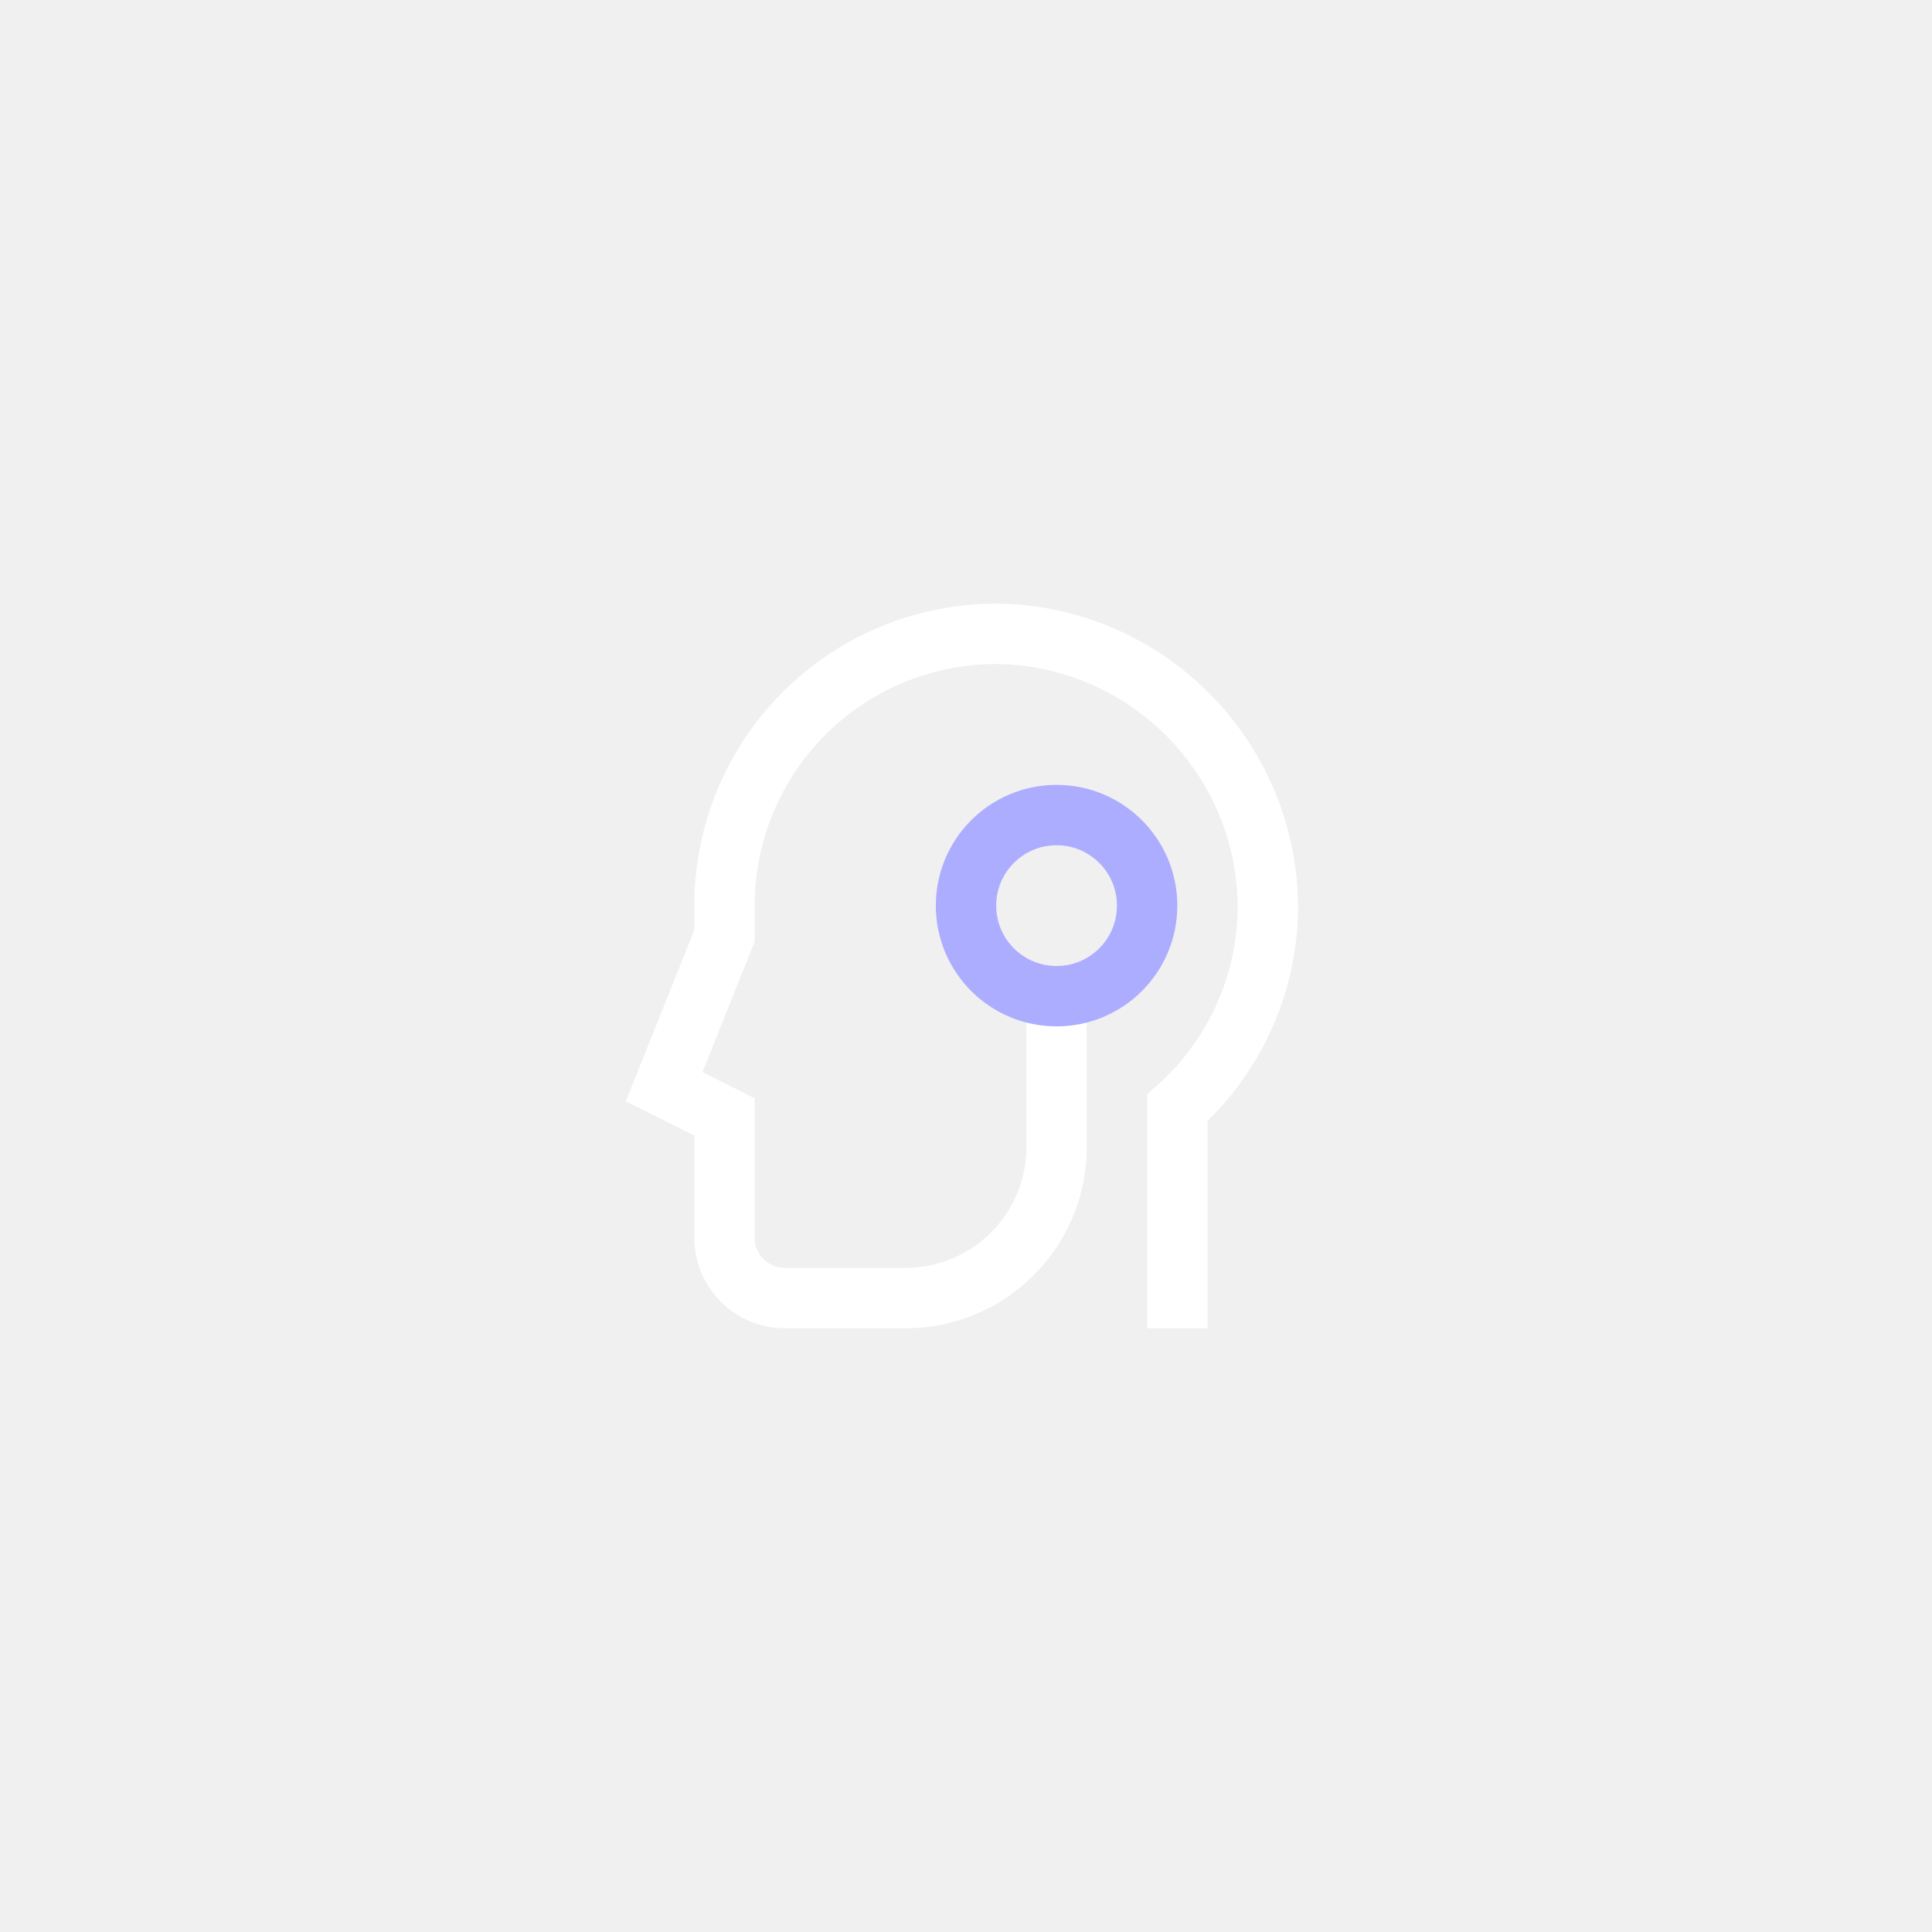
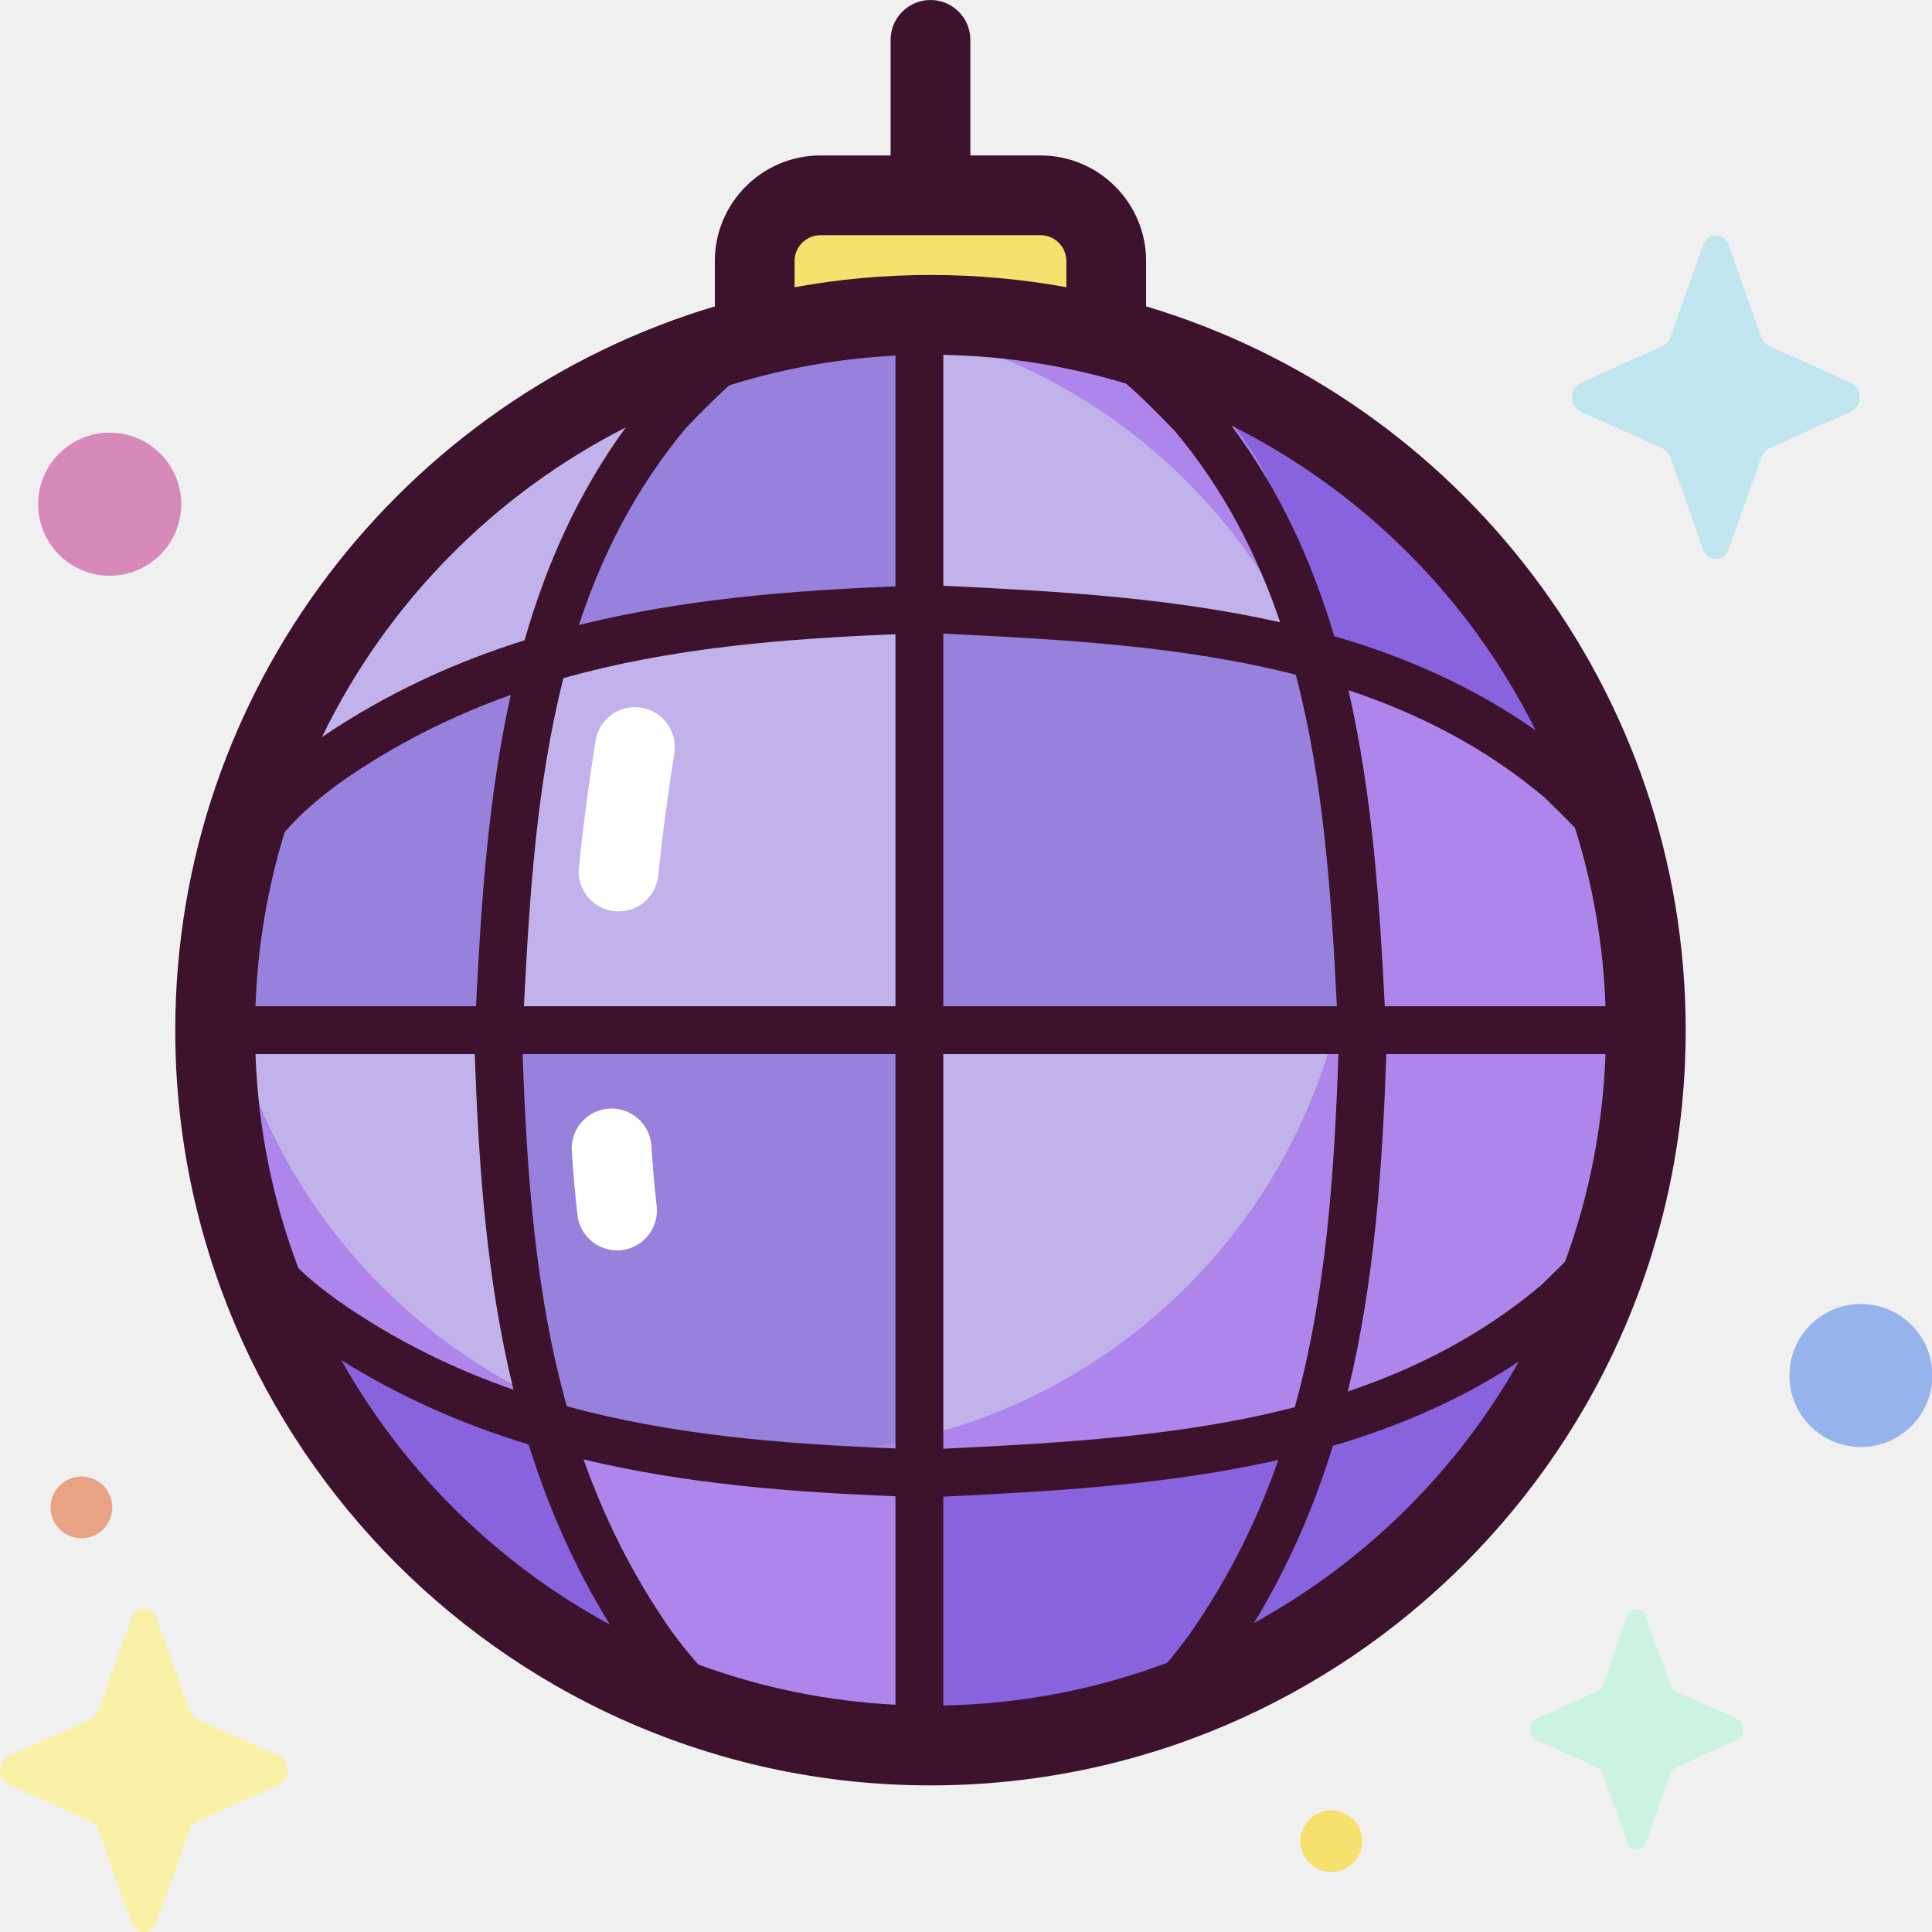
- <svg xmlns="http://www.w3.org/2000/svg" width="64" height="64">
-   <g stroke-width="2" fill="none" fill-rule="evenodd" stroke-linecap="square">
-     <path d="M39 43v-6.3a8.97 8.97 0 003-6.569A9.1 9.1 0 0033.262 21 9 9 0 0024 30v1l-2 5 2 1v4a2 2 0 002 2h4a5 5 0 005-5v-5" stroke="#FFF" />
-     <circle stroke="#ACADFF" cx="35" cy="30" r="3" />
+ <svg xmlns="http://www.w3.org/2000/svg" id="Capa_1" enable-background="new 0 0 512 512" height="512" viewBox="0 0 512 512" width="512">
+   <g>
+     <g>
+       <path d="m275.753 51.765h-58.331c-9.617 0-17.412 7.796-17.412 17.412v26.989c0 9.617 7.796 17.412 17.412 17.412h58.331c9.617 0 17.412-7.796 17.412-17.412v-26.989c0-9.616-7.796-17.412-17.412-17.412z" fill="#f6e06e" />
+       <ellipse cx="246.587" cy="273.006" fill="#c2b2eb" rx="189.573" ry="189.573" transform="matrix(.707 -.707 .707 .707 -120.82 254.325)" />
+       <g fill="#9781dd">
+         <path d="m351.073 174.021 75.138 32.787c-19.711-47.178-62.574-91.52-110.242-110.276l29.488 75.362-101.732-10.32v109.093l115.546-.879z" />
+         <path d="m242.361 273.608-107.74-1.456 6.928-94.222c-13.849.728-38.87 13.652-68.056 31.124-16.237 27.949-16.479 29.298-16.479 63.95 0 .701.019 1.397.026 2.096h77.58c-3.755 27.21-2.573 59.04 11.795 103.206 40.049 9.281 74.173 13.912 95.941 8.846 2.726-35.582 1.434-75.712.005-113.544z" />
+         <path d="m180.701 97.237c-17.062 30.626-30.98 58.107-33.43 74.122l96.454-9.785h-2.949v-78.044c-34.226 1.031-32.733-3.144-60.075 13.707z" />
+         <path d="m174.429 446.129-28.013-67.822-73.619-29.487c18.564 42.493 59.625 77.863 101.632 97.309z" />
+         <path d="m243.725 388.706v73.846c.953.014 1.906.027 2.862.027 80.563 0 149.38-50.259 176.83-121.13-44.528 37.716-105.857 51.423-179.692 47.257z" />
+         <path d="m242.361 273.608 1.364.019v-2.96l-1.475.011c.037.973.074 1.954.111 2.93z" />
+       </g>
+       <path d="m334.676 135.838c5.932 11.431 9.798 23.931 12.041 36.746 23.436 7.002 45.888 17.822 66.27 31.149 4.59 3.001 9.116 6.154 13.538 9.464-18.999-57.178-64.489-102.263-121.92-120.707 2.375 3.565 4.841 7.068 7.343 10.531 7.738 10.712 16.62 21.047 22.728 32.817z" fill="#8962de" />
+       <path d="m160.999 418.272c-6.084-13.568-10.984-27.51-14.819-41.749-.415-.021-.848-.089-1.303-.228-24.557-7.458-47.842-18.262-71.901-27.058 20.117 45.741 57.776 82.023 104.466 100.32-6.072-10.087-11.605-20.497-16.443-31.285z" fill="#8962de" />
+       <path d="m416.729 346.361c-25.76 19.383-56.55 28.592-87.573 35.824-27.405 6.389-57.289 11.27-85.389 6.1 2.624 24.579 1.335 49.446.906 74.271.638.008 1.274.023 1.914.023 80.77 0 149.73-50.518 177.037-121.676-2.26 1.861-4.548 3.692-6.895 5.458z" fill="#8962de" />
+       <path d="m424.188 209.396c-6.376-3.372-14.094-9.588-20.731-12.25-16.175-6.487-37.269-21.524-54.809-19.767-.322.09-.648.154-.974.186 7.111 17.509 11.036 36.653 11.036 56.715 0 83.311-67.537 150.848-150.848 150.848-77.13 0-140.732-57.891-149.745-132.591-.722 6.725-1.103 13.551-1.103 20.468 0 23.653 4.345 46.288 12.259 67.166 9.634 4.174 18.504 10.412 27.534 15.52 14.3 8.091 29.859 10.935 45.075 16.614 2.264.845 3.409 2.421 3.671 4.821 2.967 27.183 17.549 52.404 35.505 73.8 19.997 7.366 41.575 11.465 64.09 11.633-.948-22.807-1.222-45.648-1.229-68.471-.002-4.407 4.672-5.794 7.63-4.174 23.284-1.507 46.451-4.323 69.433-8.356 31.977-5.612 62.688-17.624 95.669-34.585 13.201-25.84 19.51-42.958 19.51-73.968-.001-27.382-1.525-40.103-11.973-63.609z" fill="#ae85ea" />
+       <path d="m342.007 165.239c-.544-6.506-.705-13.03-1.288-19.559-.837-9.366-3.6-17.745-8.669-25.668-6.22-9.721-14.465-17.867-22.73-25.938-19.637-6.884-40.745-10.641-62.733-10.641-6.916 0-13.743.38-20.468 1.103 50.601 6.105 93.482 37.263 115.888 80.703z" fill="#ae85ea" />
+       <path d="m41.548 428.842 8.68 24.405c.372 1.045 1.107 1.873 2.036 2.291l21.683 9.769c3.063 1.38 3.063 6.261 0 7.641l-21.683 9.769c-.928.418-1.664 1.246-2.036 2.291l-8.68 24.405c-1.226 3.448-5.563 3.448-6.789 0l-8.68-24.405c-.372-1.045-1.107-1.873-2.036-2.291l-21.683-9.769c-3.063-1.38-3.063-6.261 0-7.641l21.683-9.769c.928-.418 1.664-1.246 2.036-2.291l8.68-24.405c1.226-3.448 5.563-3.448 6.789 0z" fill="#faf1a9" />
+       <path d="m458.119 64.98 8.68 24.405c.372 1.045 1.107 1.873 2.036 2.291l21.683 9.769c3.063 1.38 3.063 6.261 0 7.641l-21.683 9.769c-.928.418-1.664 1.246-2.036 2.291l-8.68 24.405c-1.226 3.448-5.563 3.448-6.789 0l-8.68-24.405c-.372-1.045-1.107-1.873-2.036-2.291l-21.683-9.769c-3.063-1.38-3.063-6.261 0-7.641l21.683-9.769c.928-.418 1.664-1.246 2.036-2.291l8.68-24.405c1.226-3.448 5.562-3.448 6.789 0z" fill="#c1e5ef" />
+       <path d="m436.21 428.423 6.438 18.103c.276.775.821 1.389 1.51 1.7l16.084 7.247c2.272 1.024 2.272 4.644 0 5.668l-16.084 7.246c-.689.31-1.234.924-1.51 1.7l-6.438 18.103c-.91 2.558-4.126 2.558-5.036 0l-6.438-18.103c-.276-.775-.821-1.389-1.51-1.7l-16.084-7.246c-2.272-1.024-2.272-4.644 0-5.668l16.084-7.247c.689-.31 1.234-.925 1.51-1.7l6.438-18.103c.909-2.558 4.126-2.558 5.036 0z" fill="#ccf3e2" />
+       <ellipse cx="492.984" cy="364.285" fill="#96b4eb" rx="18.952" ry="18.952" transform="matrix(.099 -.995 .995 .099 81.894 818.974)" />
+       <ellipse cx="29.03" cy="133.571" fill="#d789b9" rx="18.952" ry="18.952" transform="matrix(.232 -.973 .973 .232 -107.632 130.872)" />
+       <circle cx="21.574" cy="399.475" fill="#e8a284" r="8.175" />
+       <ellipse cx="352.616" cy="487.965" fill="#f6e06e" rx="8.175" ry="8.175" transform="matrix(.924 -.383 .383 .924 -159.895 172.085)" />
+     </g>
+     <g>
+       <path d="m303.731 81.192v-12.015c0-15.427-12.551-27.979-27.979-27.979h-18.599v-30.632c0-5.836-4.73-10.566-10.566-10.566s-10.566 4.731-10.566 10.566v30.633h-18.6c-15.428 0-27.979 12.551-27.979 27.979v12.015c-82.6 24.652-142.995 101.306-142.995 191.813 0 110.357 89.782 200.139 200.139 200.139s200.139-89.782 200.139-200.139c.001-90.507-60.394-167.161-142.994-191.814zm105.866 258.263c-.47.458-.858.836-1.14 1.114-15.601 13.106-32.916 22.017-51.269 28.188 7.193-29.541 9.176-59.876 10.204-89.412h58.078c-.674 19.246-4.388 37.732-10.698 54.982-2.116 2.146-4.102 4.082-5.175 5.128zm-100.313 101.216c-18.516 6.947-38.476 10.908-59.297 11.298v-55.342c28.782-1.397 59.384-3.056 88.796-9.736-5.547 15.838-13.094 31.233-23.436 46.057-2.073 2.849-4.068 5.424-6.063 7.723zm-124.204.453c-2.36-2.612-4.755-5.596-7.253-9.028-10.185-14.6-17.652-29.754-23.175-45.339 27.306 6.55 55.276 8.691 82.655 9.774v55.243c-18.258-.937-35.803-4.622-52.227-10.65zm-106.018-105.053c-6.703-17.747-10.661-36.827-11.357-56.725h58.108c1.041 29.396 3.067 59.568 10.267 88.946-15.992-5.561-31.535-13.148-46.496-23.586-4.07-2.962-7.595-5.768-10.522-8.635zm11.375-128.887c14.469-10.094 29.483-17.514 44.921-23.022-6.063 27.315-7.868 55.616-9.205 82.504h-58.448c.56-15.995 3.222-31.463 7.728-46.133 3.735-4.385 8.601-8.689 15.004-13.349zm92.642-95.102c1.859-1.908 6.518-6.689 10.199-9.977 14.02-4.383 28.776-7.084 44.03-7.867v61.155c-27.81 1.122-56.216 3.364-83.904 10.247 6.183-18.777 15.181-36.491 28.56-52.417.277-.282.656-.67 1.115-1.141zm115.302-10.433c3.799 3.163 9.588 9.103 11.715 11.286.458.47.836.858 1.114 1.14 13.004 15.48 21.882 32.646 28.047 50.839-29.586-6.674-60.364-8.292-89.27-9.693v-61.178c16.793.314 33.026 2.953 48.394 7.606zm112.069 110.788c1.368 1.333 4.215 4.108 6.93 6.929 4.726 15.016 7.514 30.881 8.089 47.3h-58.49c-1.369-27.325-3.254-56.082-9.634-83.758 18.609 6.179 36.167 15.142 51.964 28.414.282.278.67.657 1.141 1.115zm-56.165 54.229h-104.298v-98.75c31.518 1.529 63.548 3.246 93.416 10.9 7.357 28.08 9.389 58.106 10.882 87.85zm-116.977-98.586v98.586h-98.461c1.466-29.403 3.408-59.104 10.464-86.946 28.291-7.981 57.851-10.425 87.997-11.64zm-98.808 111.265h98.808v104.499c-29.82-1.179-59.077-3.508-87.104-11.176-8.371-29.961-10.567-61.34-11.704-93.323zm111.487 104.588v-104.588h104.718c-1.121 32.062-3.256 63.526-11.561 93.57-29.768 7.716-61.705 9.489-93.157 11.018zm156.983-190.364c-16.54-11.631-34.609-19.528-53.39-24.979-5.848-19.735-14.437-38.66-27.269-55.825 34.874 17.422 63.298 45.894 80.659 80.804zm-196.395-124.392c0-3.775 3.071-6.846 6.846-6.846h58.331c3.775 0 6.846 3.071 6.846 6.846v6.942c-11.686-2.132-23.72-3.252-36.012-3.252s-24.326 1.121-36.012 3.252v-6.942zm-44.731 44.096c-12.69 17.369-21.122 36.496-26.829 56.409-18.465 5.801-36.495 13.998-53.691 25.656 17.107-35.377 45.522-64.302 80.52-82.065zm-75.404 247.173c15.992 10.003 32.651 17.181 49.665 22.365 5.075 16.336 12.002 32.34 21.538 47.729-29.839-16.154-54.589-40.543-71.203-70.094zm241.883 69.66c9.227-15.155 15.956-30.896 20.905-46.955 17.257-5.052 33.912-12.164 49.318-22.371-16.464 29.139-40.851 53.233-70.223 69.326z" fill="#3c122c" />
+       <g fill="#fff">
+         <path d="m163.516 331.359c-5.303 0-9.874-3.982-10.486-9.376-.638-5.617-1.143-11.326-1.502-16.968-.37-5.824 4.05-10.845 9.874-11.216 5.825-.359 10.846 4.05 11.216 9.874.337 5.296.812 10.655 1.41 15.928.658 5.798-3.509 11.032-9.307 11.69-.405.045-.807.068-1.205.068z" />
+         <path d="m163.93 241.538c-.362 0-.727-.018-1.096-.057-5.805-.598-10.026-5.789-9.428-11.593 1.107-10.746 2.592-22.039 4.414-33.564.911-5.763 6.323-9.693 12.087-8.787 5.764.911 9.698 6.323 8.787 12.087-1.763 11.151-3.198 22.061-4.267 32.43-.56 5.437-5.148 9.484-10.497 9.484z" />
+       </g>
+     </g>
  </g>
</svg>
